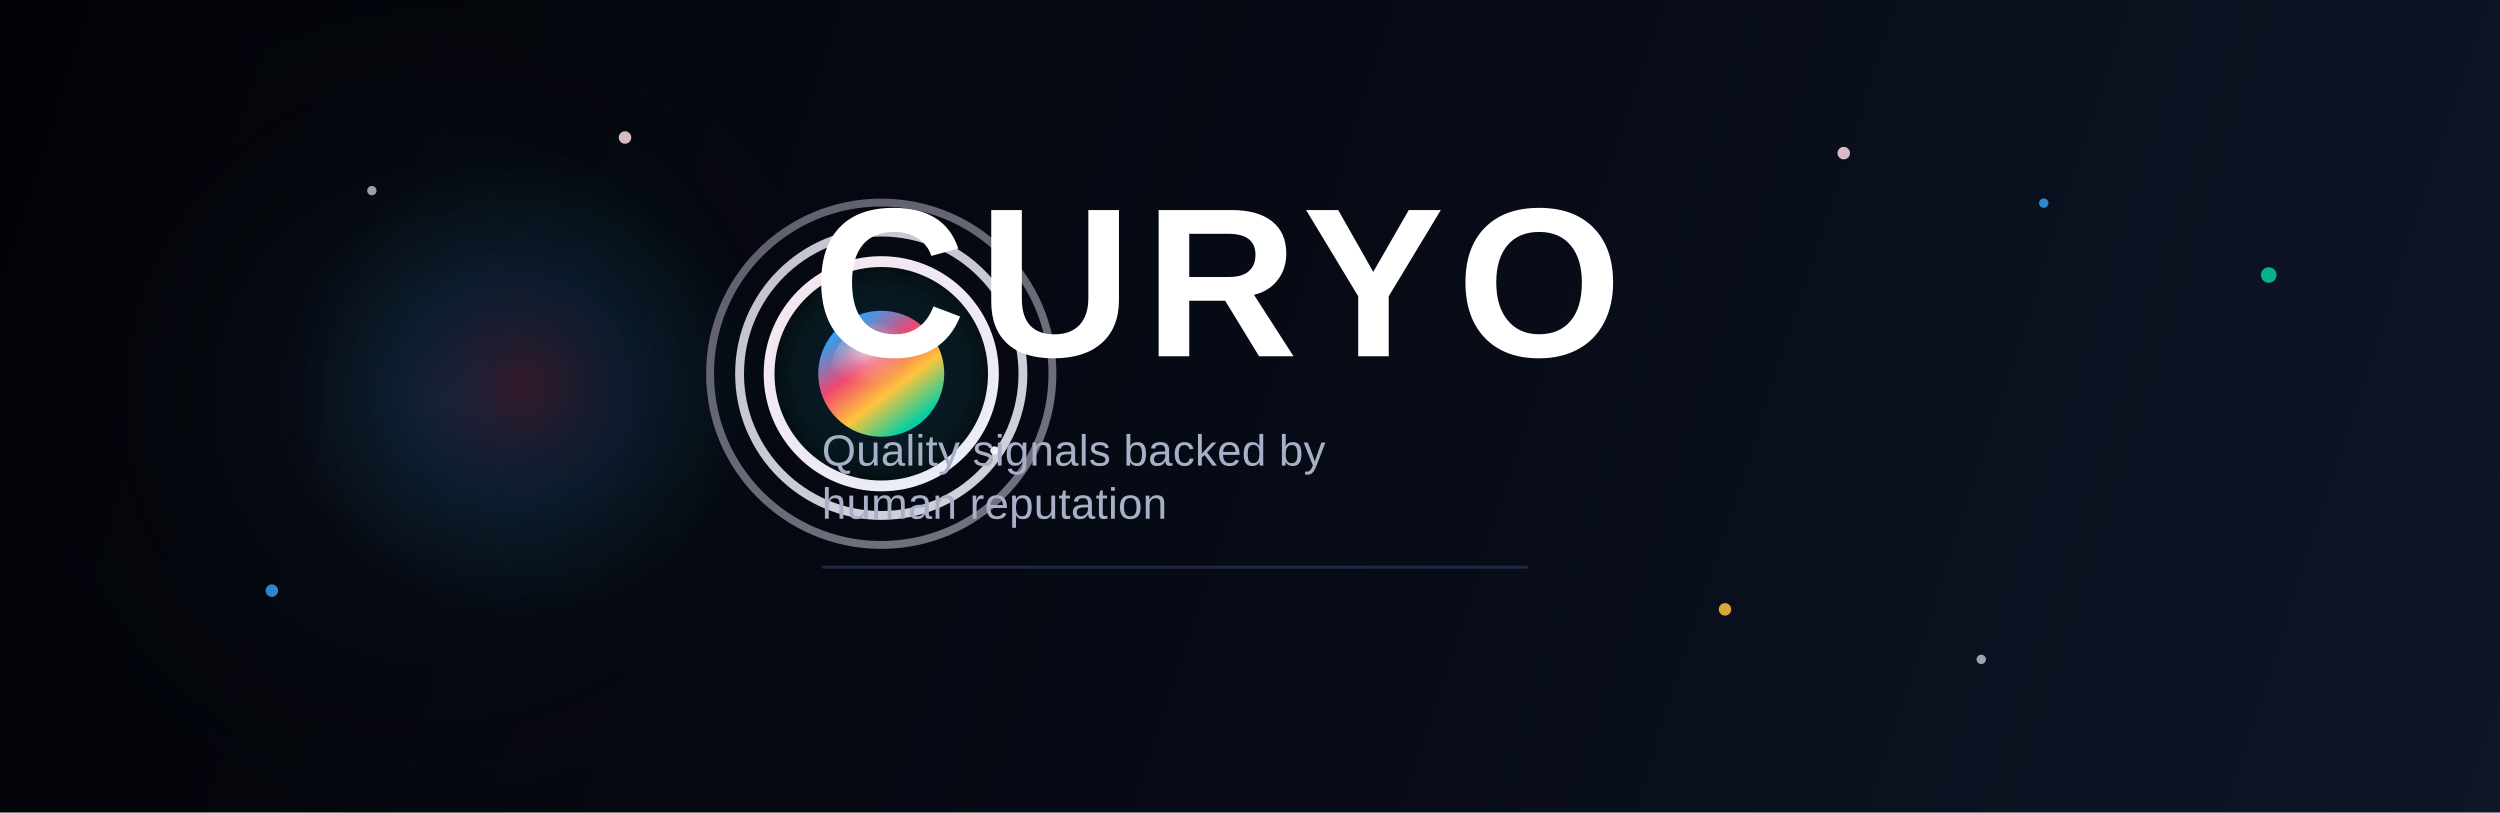
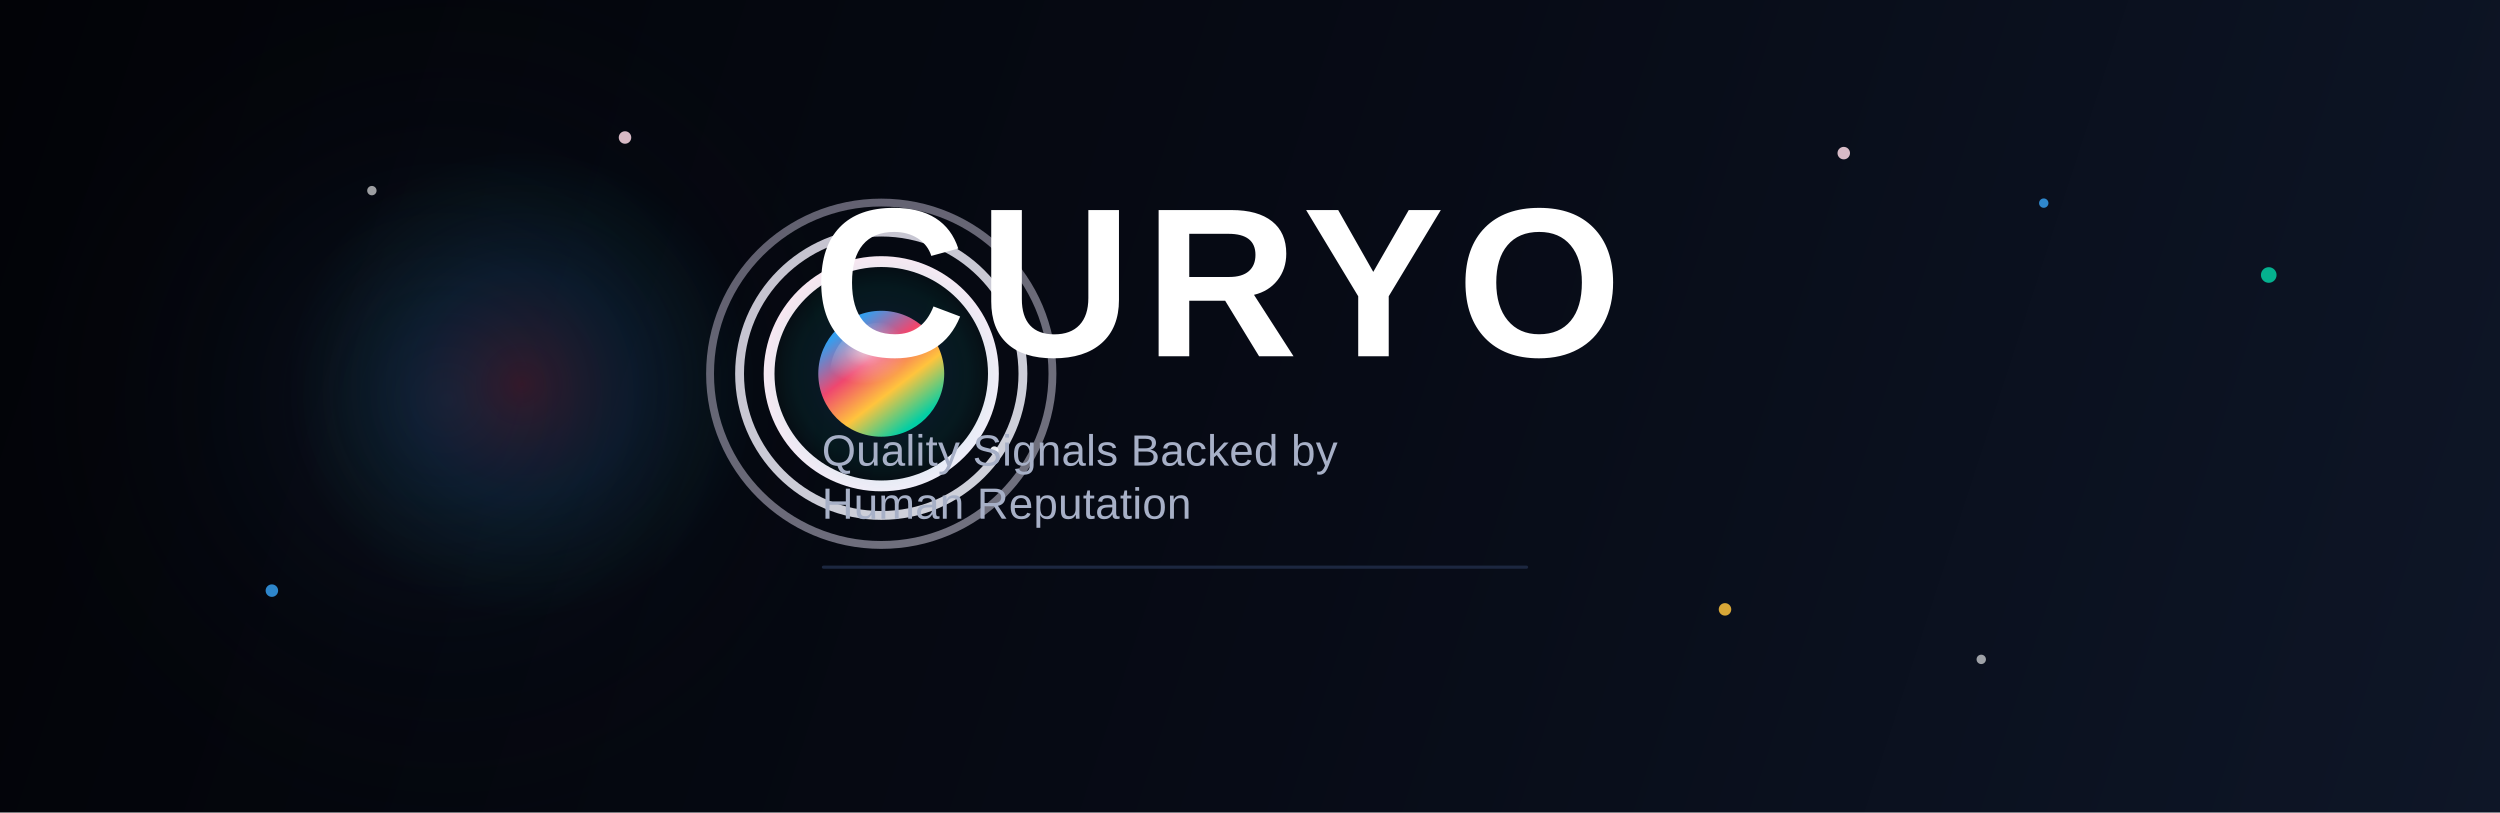
<svg xmlns="http://www.w3.org/2000/svg" viewBox="0 0 1600 520" width="1600" height="520" fill="none">
  <defs>
    <linearGradient id="banner-bg" x1="0" y1="0" x2="1600" y2="520" gradientUnits="userSpaceOnUse">
      <stop offset="0%" stop-color="#020307" />
      <stop offset="54%" stop-color="#070B16" />
      <stop offset="100%" stop-color="#0E1627" />
    </linearGradient>
    <radialGradient id="banner-left-glow" cx="286" cy="256" r="290" gradientUnits="userSpaceOnUse">
      <stop offset="0%" stop-color="#141D32" stop-opacity="0.55" />
      <stop offset="56%" stop-color="#0B1222" stop-opacity="0.16" />
      <stop offset="100%" stop-color="#05070D" stop-opacity="0" />
    </radialGradient>
    <radialGradient id="banner-core-glow" cx="334" cy="246" r="150" gradientUnits="userSpaceOnUse">
      <stop offset="0%" stop-color="#EF476F" stop-opacity="0.18" />
      <stop offset="48%" stop-color="#359EEE" stop-opacity="0.1" />
      <stop offset="100%" stop-color="#03CEA4" stop-opacity="0" />
    </radialGradient>
    <radialGradient id="banner-orb-glow" cx="50%" cy="50%" r="50%">
      <stop offset="0%" stop-color="#EF476F" stop-opacity="0.18" />
      <stop offset="44%" stop-color="#359EEE" stop-opacity="0.11" />
      <stop offset="76%" stop-color="#03CEA4" stop-opacity="0.08" />
      <stop offset="100%" stop-color="#03CEA4" stop-opacity="0" />
    </radialGradient>
    <linearGradient id="banner-orb" x1="0.22" y1="0.14" x2="0.78" y2="0.88" gradientUnits="objectBoundingBox">
      <stop offset="0%" stop-color="#359EEE" />
      <stop offset="34%" stop-color="#EF476F" />
      <stop offset="66%" stop-color="#FFC43D" />
      <stop offset="100%" stop-color="#03CEA4" />
    </linearGradient>
    <radialGradient id="banner-gloss" cx="0" cy="0" r="1" gradientUnits="objectBoundingBox" gradientTransform="translate(0.34 0.28) scale(0.42 0.32)">
      <stop stop-color="#FFFFFF" stop-opacity="0.62" />
      <stop offset="0.48" stop-color="#FFFFFF" stop-opacity="0.24" />
      <stop offset="1" stop-color="#FFFFFF" stop-opacity="0" />
    </radialGradient>
    <linearGradient id="banner-inner-ring" x1="146" y1="108" x2="366" y2="404" gradientUnits="userSpaceOnUse">
      <stop offset="0%" stop-color="#FFEAF4" />
      <stop offset="100%" stop-color="#EFF4FF" />
    </linearGradient>
    <linearGradient id="banner-middle-ring" x1="126" y1="90" x2="386" y2="422" gradientUnits="userSpaceOnUse">
      <stop offset="0%" stop-color="#D8D5E2" />
      <stop offset="100%" stop-color="#E7EAF3" />
    </linearGradient>
    <linearGradient id="banner-outer-ring" x1="106" y1="72" x2="406" y2="440" gradientUnits="userSpaceOnUse">
      <stop offset="0%" stop-color="#737182" />
      <stop offset="100%" stop-color="#8B8A99" />
    </linearGradient>
    <symbol id="banner-mark" viewBox="0 0 512 512">
      <circle cx="256" cy="256" r="174" fill="none" stroke="url(#banner-outer-ring)" stroke-width="8" stroke-opacity="0.82" />
      <circle cx="256" cy="256" r="144" fill="none" stroke="url(#banner-middle-ring)" stroke-width="9" stroke-opacity="0.9" />
      <circle cx="256" cy="256" r="114" fill="none" stroke="url(#banner-inner-ring)" stroke-width="11" stroke-opacity="0.98" />
      <circle cx="371" cy="334" r="4.2" fill="#F8FAFF" fill-opacity="0.94" />
      <circle cx="256" cy="256" r="118" fill="url(#banner-orb-glow)" />
      <circle cx="256" cy="256" r="64" fill="url(#banner-orb)" />
      <circle cx="256" cy="256" r="52" fill="url(#banner-gloss)" />
    </symbol>
  </defs>
  <rect width="1600" height="520" fill="url(#banner-bg)" />
  <circle cx="286" cy="256" r="290" fill="url(#banner-left-glow)" />
  <circle cx="334" cy="246" r="150" fill="url(#banner-core-glow)" />
  <g opacity="0.84">
    <circle cx="1180" cy="98" r="4" fill="#FFDCE7" />
    <circle cx="1308" cy="130" r="3" fill="#359EEE" />
    <circle cx="1452" cy="176" r="5" fill="#03CEA4" />
    <circle cx="1104" cy="390" r="4" fill="#FFC43D" />
    <circle cx="1268" cy="422" r="3" fill="#FFFFFF" fill-opacity="0.72" />
    <circle cx="238" cy="122" r="3" fill="#FFFFFF" fill-opacity="0.72" />
    <circle cx="400" cy="88" r="4" fill="#FFDCE7" />
    <circle cx="174" cy="378" r="4" fill="#359EEE" />
  </g>
  <use href="#banner-mark" transform="translate(68 78) scale(0.62)" />
  <text x="520" y="228" font-family="'Helvetica Neue', Arial, sans-serif" font-size="136" font-weight="700" fill="#FFFFFF" letter-spacing="8">
    CURYO
  </text>
  <text x="526" y="298" font-family="'Helvetica Neue', Arial, sans-serif" font-size="28" font-weight="400" fill="#A7B0C7" letter-spacing=".2">
-     <tspan x="526" dy="0">Quality signals backed by</tspan>
-     <tspan x="526" dy="34">human reputation</tspan>
+     <tspan x="526" dy="0">Quality Signals Backed by</tspan>
+     <tspan x="526" dy="34">Human Reputation</tspan>
  </text>
  <rect x="526" y="362" width="452" height="2" rx="1" fill="#1C2740" />
</svg>
